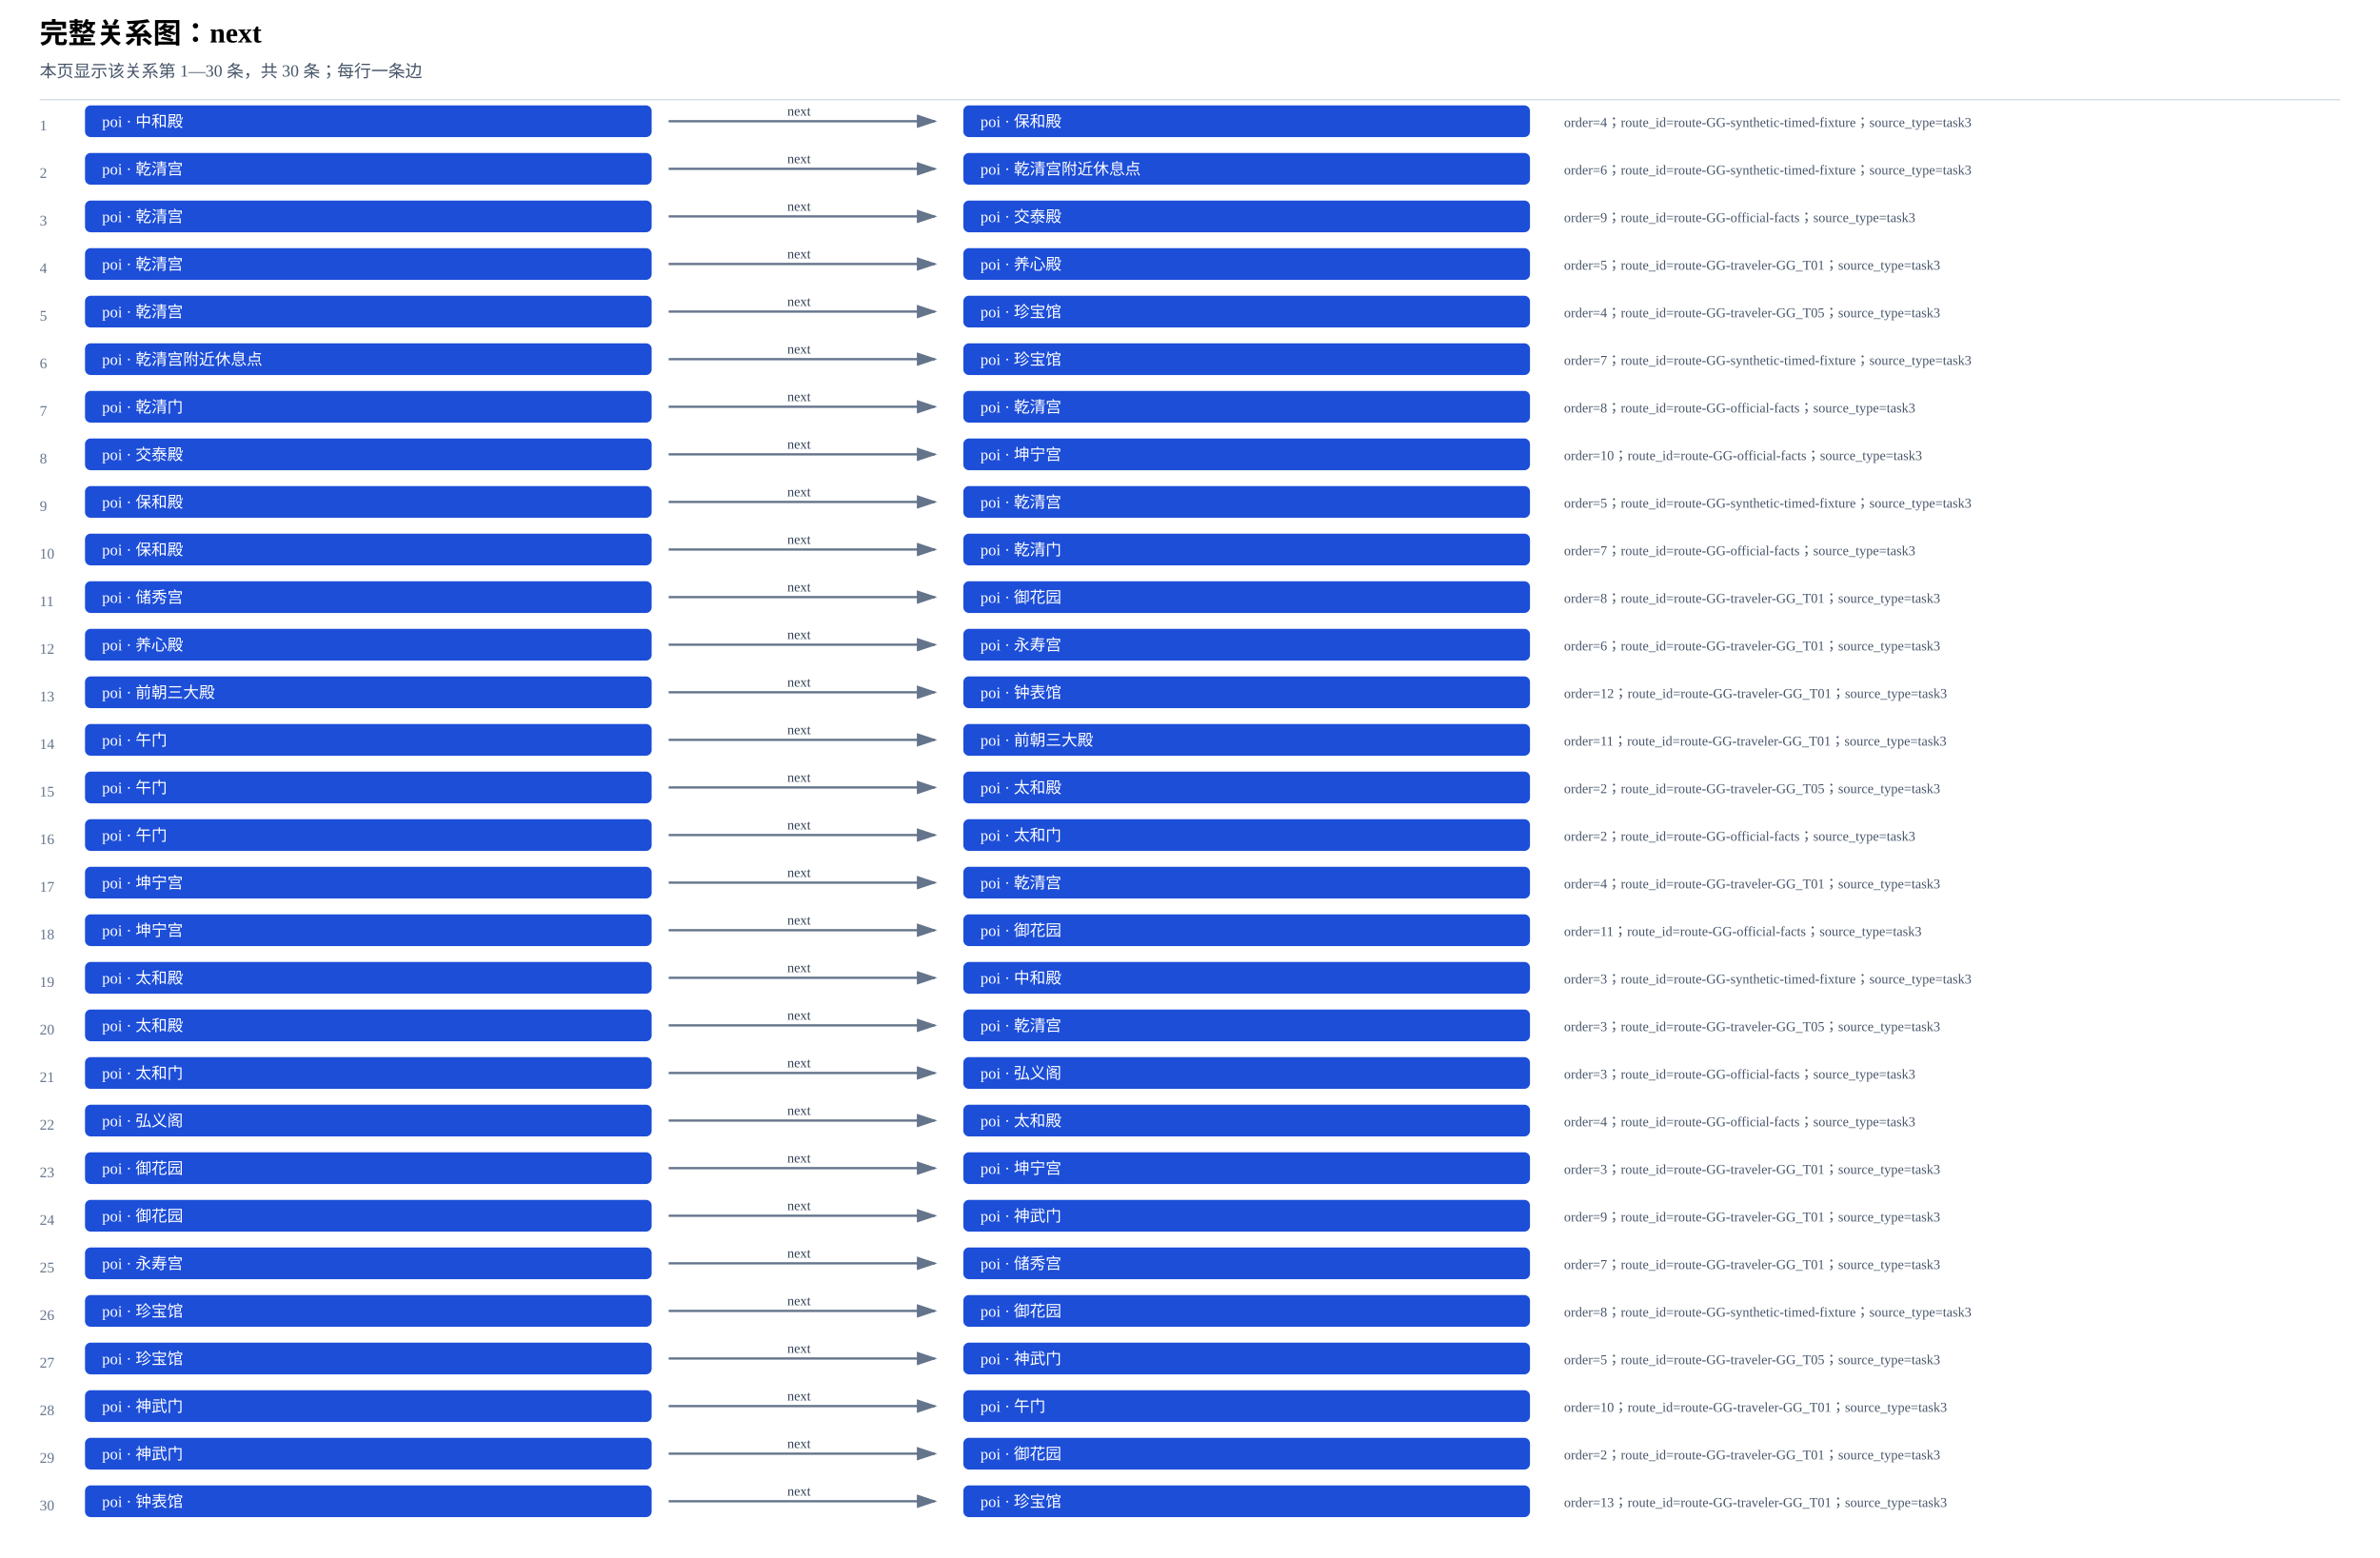
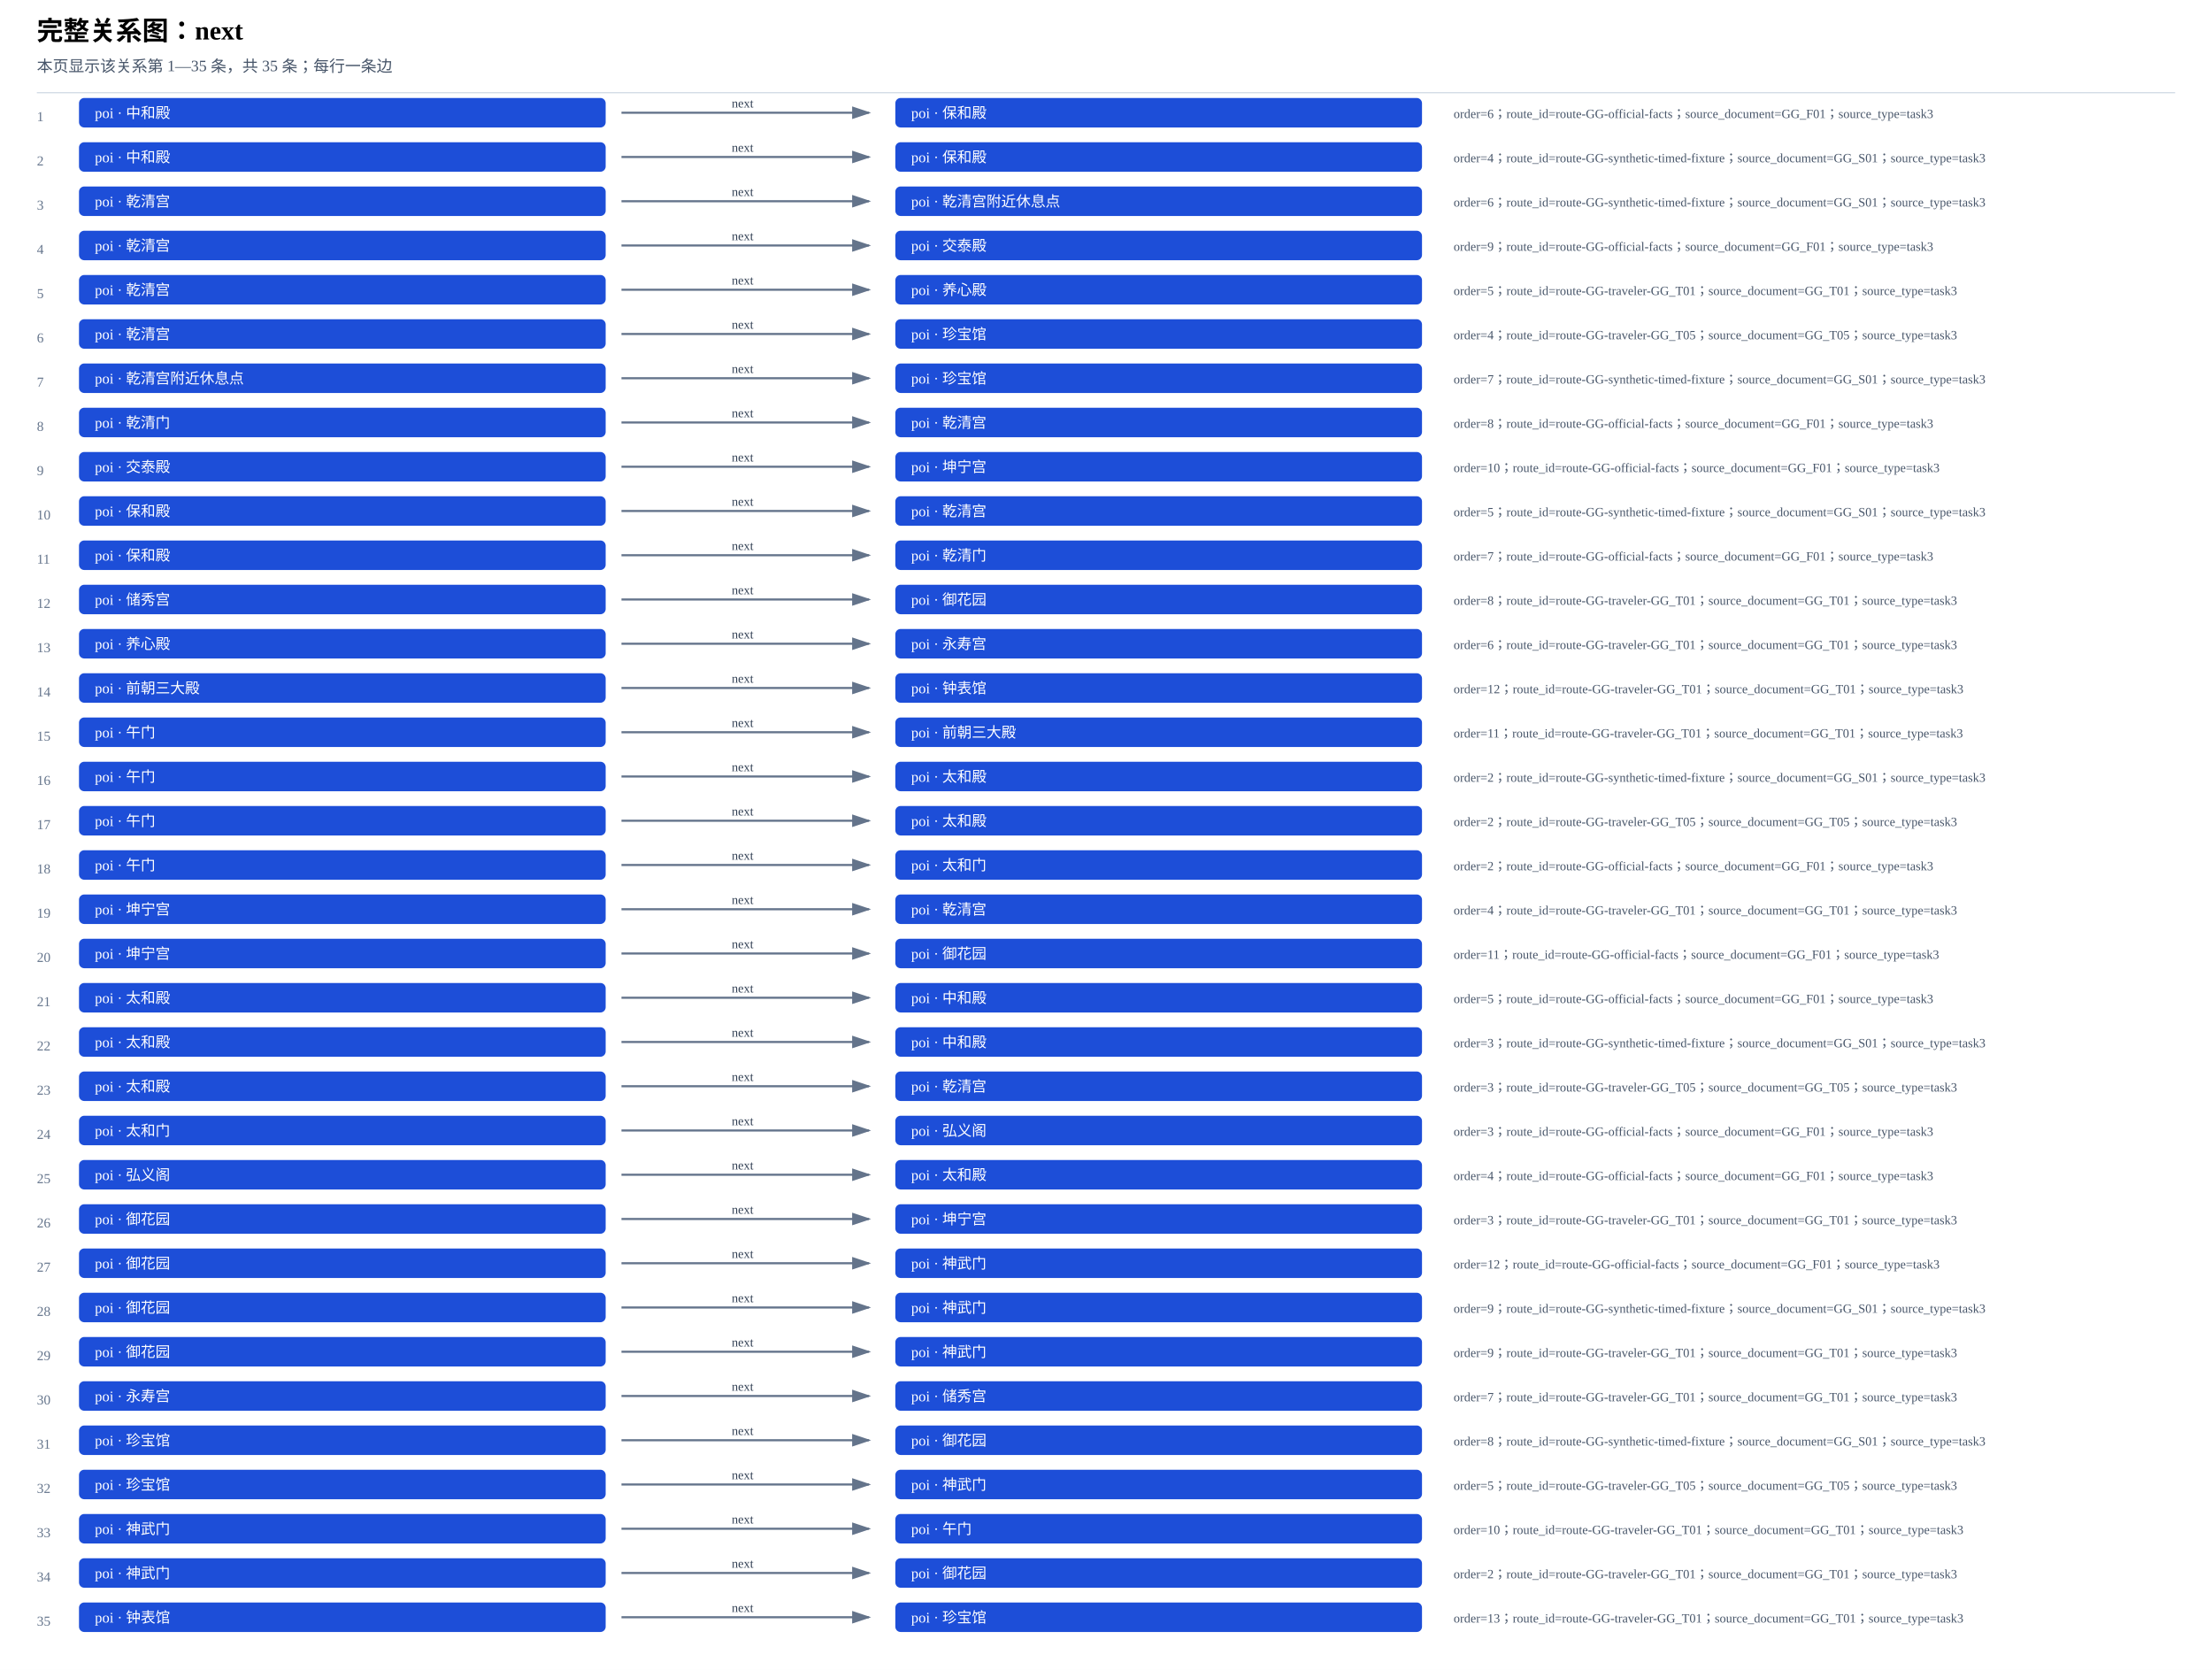
- <svg xmlns="http://www.w3.org/2000/svg" width="2100" height="1375" viewBox="0 0 2100 1375">
+ <svg xmlns="http://www.w3.org/2000/svg" width="2100" height="1585" viewBox="0 0 2100 1585">
  <defs>
    <marker id="edge-arrow" markerWidth="9" markerHeight="9" refX="8" refY="3" orient="auto">
      <path d="M0,0 L0,6 L9,3 z" fill="#64748b" />
    </marker>
  </defs>
  <rect width="100%" height="100%" fill="#ffffff" />
  <text x="35" y="38" font-size="25" font-weight="bold">完整关系图：next</text>
-   <text x="35" y="68" font-size="15" fill="#475569">本页显示该关系第 1—30 条，共 30 条；每行一条边</text>
+   <text x="35" y="68" font-size="15" fill="#475569">本页显示该关系第 1—35 条，共 35 条；每行一条边</text>
  <line x1="35" y1="88" x2="2065" y2="88" stroke="#cbd5e1" />
  <text x="35" y="115" font-size="13" fill="#64748b">1</text>
  <rect x="75" y="93" width="500" height="28" rx="5" fill="#1d4ed8" />
  <text x="90" y="112" font-size="14" fill="white">poi · 中和殿</text>
  <line x1="590" y1="107" x2="825" y2="107" stroke="#64748b" stroke-width="2" marker-end="url(#edge-arrow)" />
  <text x="705" y="102" text-anchor="middle" font-size="12" fill="#334155">next</text>
  <rect x="850" y="93" width="500" height="28" rx="5" fill="#1d4ed8" />
  <text x="865" y="112" font-size="14" fill="white">poi · 保和殿</text>
-   <text x="1380" y="112" font-size="12" fill="#475569">order=4；route_id=route-GG-synthetic-timed-fixture；source_type=task3</text>
+   <text x="1380" y="112" font-size="12" fill="#475569">order=6；route_id=route-GG-official-facts；source_document=GG_F01；source_type=task3</text>
  <text x="35" y="157" font-size="13" fill="#64748b">2</text>
  <rect x="75" y="135" width="500" height="28" rx="5" fill="#1d4ed8" />
-   <text x="90" y="154" font-size="14" fill="white">poi · 乾清宫</text>
+   <text x="90" y="154" font-size="14" fill="white">poi · 中和殿</text>
  <line x1="590" y1="149" x2="825" y2="149" stroke="#64748b" stroke-width="2" marker-end="url(#edge-arrow)" />
  <text x="705" y="144" text-anchor="middle" font-size="12" fill="#334155">next</text>
  <rect x="850" y="135" width="500" height="28" rx="5" fill="#1d4ed8" />
-   <text x="865" y="154" font-size="14" fill="white">poi · 乾清宫附近休息点</text>
-   <text x="1380" y="154" font-size="12" fill="#475569">order=6；route_id=route-GG-synthetic-timed-fixture；source_type=task3</text>
+   <text x="865" y="154" font-size="14" fill="white">poi · 保和殿</text>
+   <text x="1380" y="154" font-size="12" fill="#475569">order=4；route_id=route-GG-synthetic-timed-fixture；source_document=GG_S01；source_type=task3</text>
  <text x="35" y="199" font-size="13" fill="#64748b">3</text>
  <rect x="75" y="177" width="500" height="28" rx="5" fill="#1d4ed8" />
  <text x="90" y="196" font-size="14" fill="white">poi · 乾清宫</text>
  <line x1="590" y1="191" x2="825" y2="191" stroke="#64748b" stroke-width="2" marker-end="url(#edge-arrow)" />
  <text x="705" y="186" text-anchor="middle" font-size="12" fill="#334155">next</text>
  <rect x="850" y="177" width="500" height="28" rx="5" fill="#1d4ed8" />
-   <text x="865" y="196" font-size="14" fill="white">poi · 交泰殿</text>
-   <text x="1380" y="196" font-size="12" fill="#475569">order=9；route_id=route-GG-official-facts；source_type=task3</text>
+   <text x="865" y="196" font-size="14" fill="white">poi · 乾清宫附近休息点</text>
+   <text x="1380" y="196" font-size="12" fill="#475569">order=6；route_id=route-GG-synthetic-timed-fixture；source_document=GG_S01；source_type=task3</text>
  <text x="35" y="241" font-size="13" fill="#64748b">4</text>
  <rect x="75" y="219" width="500" height="28" rx="5" fill="#1d4ed8" />
  <text x="90" y="238" font-size="14" fill="white">poi · 乾清宫</text>
  <line x1="590" y1="233" x2="825" y2="233" stroke="#64748b" stroke-width="2" marker-end="url(#edge-arrow)" />
  <text x="705" y="228" text-anchor="middle" font-size="12" fill="#334155">next</text>
  <rect x="850" y="219" width="500" height="28" rx="5" fill="#1d4ed8" />
-   <text x="865" y="238" font-size="14" fill="white">poi · 养心殿</text>
-   <text x="1380" y="238" font-size="12" fill="#475569">order=5；route_id=route-GG-traveler-GG_T01；source_type=task3</text>
+   <text x="865" y="238" font-size="14" fill="white">poi · 交泰殿</text>
+   <text x="1380" y="238" font-size="12" fill="#475569">order=9；route_id=route-GG-official-facts；source_document=GG_F01；source_type=task3</text>
  <text x="35" y="283" font-size="13" fill="#64748b">5</text>
  <rect x="75" y="261" width="500" height="28" rx="5" fill="#1d4ed8" />
  <text x="90" y="280" font-size="14" fill="white">poi · 乾清宫</text>
  <line x1="590" y1="275" x2="825" y2="275" stroke="#64748b" stroke-width="2" marker-end="url(#edge-arrow)" />
  <text x="705" y="270" text-anchor="middle" font-size="12" fill="#334155">next</text>
  <rect x="850" y="261" width="500" height="28" rx="5" fill="#1d4ed8" />
-   <text x="865" y="280" font-size="14" fill="white">poi · 珍宝馆</text>
-   <text x="1380" y="280" font-size="12" fill="#475569">order=4；route_id=route-GG-traveler-GG_T05；source_type=task3</text>
+   <text x="865" y="280" font-size="14" fill="white">poi · 养心殿</text>
+   <text x="1380" y="280" font-size="12" fill="#475569">order=5；route_id=route-GG-traveler-GG_T01；source_document=GG_T01；source_type=task3</text>
  <text x="35" y="325" font-size="13" fill="#64748b">6</text>
  <rect x="75" y="303" width="500" height="28" rx="5" fill="#1d4ed8" />
-   <text x="90" y="322" font-size="14" fill="white">poi · 乾清宫附近休息点</text>
+   <text x="90" y="322" font-size="14" fill="white">poi · 乾清宫</text>
  <line x1="590" y1="317" x2="825" y2="317" stroke="#64748b" stroke-width="2" marker-end="url(#edge-arrow)" />
  <text x="705" y="312" text-anchor="middle" font-size="12" fill="#334155">next</text>
  <rect x="850" y="303" width="500" height="28" rx="5" fill="#1d4ed8" />
  <text x="865" y="322" font-size="14" fill="white">poi · 珍宝馆</text>
-   <text x="1380" y="322" font-size="12" fill="#475569">order=7；route_id=route-GG-synthetic-timed-fixture；source_type=task3</text>
+   <text x="1380" y="322" font-size="12" fill="#475569">order=4；route_id=route-GG-traveler-GG_T05；source_document=GG_T05；source_type=task3</text>
  <text x="35" y="367" font-size="13" fill="#64748b">7</text>
  <rect x="75" y="345" width="500" height="28" rx="5" fill="#1d4ed8" />
-   <text x="90" y="364" font-size="14" fill="white">poi · 乾清门</text>
+   <text x="90" y="364" font-size="14" fill="white">poi · 乾清宫附近休息点</text>
  <line x1="590" y1="359" x2="825" y2="359" stroke="#64748b" stroke-width="2" marker-end="url(#edge-arrow)" />
  <text x="705" y="354" text-anchor="middle" font-size="12" fill="#334155">next</text>
  <rect x="850" y="345" width="500" height="28" rx="5" fill="#1d4ed8" />
-   <text x="865" y="364" font-size="14" fill="white">poi · 乾清宫</text>
-   <text x="1380" y="364" font-size="12" fill="#475569">order=8；route_id=route-GG-official-facts；source_type=task3</text>
+   <text x="865" y="364" font-size="14" fill="white">poi · 珍宝馆</text>
+   <text x="1380" y="364" font-size="12" fill="#475569">order=7；route_id=route-GG-synthetic-timed-fixture；source_document=GG_S01；source_type=task3</text>
  <text x="35" y="409" font-size="13" fill="#64748b">8</text>
  <rect x="75" y="387" width="500" height="28" rx="5" fill="#1d4ed8" />
-   <text x="90" y="406" font-size="14" fill="white">poi · 交泰殿</text>
+   <text x="90" y="406" font-size="14" fill="white">poi · 乾清门</text>
  <line x1="590" y1="401" x2="825" y2="401" stroke="#64748b" stroke-width="2" marker-end="url(#edge-arrow)" />
  <text x="705" y="396" text-anchor="middle" font-size="12" fill="#334155">next</text>
  <rect x="850" y="387" width="500" height="28" rx="5" fill="#1d4ed8" />
-   <text x="865" y="406" font-size="14" fill="white">poi · 坤宁宫</text>
-   <text x="1380" y="406" font-size="12" fill="#475569">order=10；route_id=route-GG-official-facts；source_type=task3</text>
+   <text x="865" y="406" font-size="14" fill="white">poi · 乾清宫</text>
+   <text x="1380" y="406" font-size="12" fill="#475569">order=8；route_id=route-GG-official-facts；source_document=GG_F01；source_type=task3</text>
  <text x="35" y="451" font-size="13" fill="#64748b">9</text>
  <rect x="75" y="429" width="500" height="28" rx="5" fill="#1d4ed8" />
-   <text x="90" y="448" font-size="14" fill="white">poi · 保和殿</text>
+   <text x="90" y="448" font-size="14" fill="white">poi · 交泰殿</text>
  <line x1="590" y1="443" x2="825" y2="443" stroke="#64748b" stroke-width="2" marker-end="url(#edge-arrow)" />
  <text x="705" y="438" text-anchor="middle" font-size="12" fill="#334155">next</text>
  <rect x="850" y="429" width="500" height="28" rx="5" fill="#1d4ed8" />
-   <text x="865" y="448" font-size="14" fill="white">poi · 乾清宫</text>
-   <text x="1380" y="448" font-size="12" fill="#475569">order=5；route_id=route-GG-synthetic-timed-fixture；source_type=task3</text>
+   <text x="865" y="448" font-size="14" fill="white">poi · 坤宁宫</text>
+   <text x="1380" y="448" font-size="12" fill="#475569">order=10；route_id=route-GG-official-facts；source_document=GG_F01；source_type=task3</text>
  <text x="35" y="493" font-size="13" fill="#64748b">10</text>
  <rect x="75" y="471" width="500" height="28" rx="5" fill="#1d4ed8" />
  <text x="90" y="490" font-size="14" fill="white">poi · 保和殿</text>
  <line x1="590" y1="485" x2="825" y2="485" stroke="#64748b" stroke-width="2" marker-end="url(#edge-arrow)" />
  <text x="705" y="480" text-anchor="middle" font-size="12" fill="#334155">next</text>
  <rect x="850" y="471" width="500" height="28" rx="5" fill="#1d4ed8" />
-   <text x="865" y="490" font-size="14" fill="white">poi · 乾清门</text>
-   <text x="1380" y="490" font-size="12" fill="#475569">order=7；route_id=route-GG-official-facts；source_type=task3</text>
+   <text x="865" y="490" font-size="14" fill="white">poi · 乾清宫</text>
+   <text x="1380" y="490" font-size="12" fill="#475569">order=5；route_id=route-GG-synthetic-timed-fixture；source_document=GG_S01；source_type=task3</text>
  <text x="35" y="535" font-size="13" fill="#64748b">11</text>
  <rect x="75" y="513" width="500" height="28" rx="5" fill="#1d4ed8" />
-   <text x="90" y="532" font-size="14" fill="white">poi · 储秀宫</text>
+   <text x="90" y="532" font-size="14" fill="white">poi · 保和殿</text>
  <line x1="590" y1="527" x2="825" y2="527" stroke="#64748b" stroke-width="2" marker-end="url(#edge-arrow)" />
  <text x="705" y="522" text-anchor="middle" font-size="12" fill="#334155">next</text>
  <rect x="850" y="513" width="500" height="28" rx="5" fill="#1d4ed8" />
-   <text x="865" y="532" font-size="14" fill="white">poi · 御花园</text>
-   <text x="1380" y="532" font-size="12" fill="#475569">order=8；route_id=route-GG-traveler-GG_T01；source_type=task3</text>
+   <text x="865" y="532" font-size="14" fill="white">poi · 乾清门</text>
+   <text x="1380" y="532" font-size="12" fill="#475569">order=7；route_id=route-GG-official-facts；source_document=GG_F01；source_type=task3</text>
  <text x="35" y="577" font-size="13" fill="#64748b">12</text>
  <rect x="75" y="555" width="500" height="28" rx="5" fill="#1d4ed8" />
-   <text x="90" y="574" font-size="14" fill="white">poi · 养心殿</text>
+   <text x="90" y="574" font-size="14" fill="white">poi · 储秀宫</text>
  <line x1="590" y1="569" x2="825" y2="569" stroke="#64748b" stroke-width="2" marker-end="url(#edge-arrow)" />
  <text x="705" y="564" text-anchor="middle" font-size="12" fill="#334155">next</text>
  <rect x="850" y="555" width="500" height="28" rx="5" fill="#1d4ed8" />
-   <text x="865" y="574" font-size="14" fill="white">poi · 永寿宫</text>
-   <text x="1380" y="574" font-size="12" fill="#475569">order=6；route_id=route-GG-traveler-GG_T01；source_type=task3</text>
+   <text x="865" y="574" font-size="14" fill="white">poi · 御花园</text>
+   <text x="1380" y="574" font-size="12" fill="#475569">order=8；route_id=route-GG-traveler-GG_T01；source_document=GG_T01；source_type=task3</text>
  <text x="35" y="619" font-size="13" fill="#64748b">13</text>
  <rect x="75" y="597" width="500" height="28" rx="5" fill="#1d4ed8" />
-   <text x="90" y="616" font-size="14" fill="white">poi · 前朝三大殿</text>
+   <text x="90" y="616" font-size="14" fill="white">poi · 养心殿</text>
  <line x1="590" y1="611" x2="825" y2="611" stroke="#64748b" stroke-width="2" marker-end="url(#edge-arrow)" />
  <text x="705" y="606" text-anchor="middle" font-size="12" fill="#334155">next</text>
  <rect x="850" y="597" width="500" height="28" rx="5" fill="#1d4ed8" />
-   <text x="865" y="616" font-size="14" fill="white">poi · 钟表馆</text>
-   <text x="1380" y="616" font-size="12" fill="#475569">order=12；route_id=route-GG-traveler-GG_T01；source_type=task3</text>
+   <text x="865" y="616" font-size="14" fill="white">poi · 永寿宫</text>
+   <text x="1380" y="616" font-size="12" fill="#475569">order=6；route_id=route-GG-traveler-GG_T01；source_document=GG_T01；source_type=task3</text>
  <text x="35" y="661" font-size="13" fill="#64748b">14</text>
  <rect x="75" y="639" width="500" height="28" rx="5" fill="#1d4ed8" />
-   <text x="90" y="658" font-size="14" fill="white">poi · 午门</text>
+   <text x="90" y="658" font-size="14" fill="white">poi · 前朝三大殿</text>
  <line x1="590" y1="653" x2="825" y2="653" stroke="#64748b" stroke-width="2" marker-end="url(#edge-arrow)" />
  <text x="705" y="648" text-anchor="middle" font-size="12" fill="#334155">next</text>
  <rect x="850" y="639" width="500" height="28" rx="5" fill="#1d4ed8" />
-   <text x="865" y="658" font-size="14" fill="white">poi · 前朝三大殿</text>
-   <text x="1380" y="658" font-size="12" fill="#475569">order=11；route_id=route-GG-traveler-GG_T01；source_type=task3</text>
+   <text x="865" y="658" font-size="14" fill="white">poi · 钟表馆</text>
+   <text x="1380" y="658" font-size="12" fill="#475569">order=12；route_id=route-GG-traveler-GG_T01；source_document=GG_T01；source_type=task3</text>
  <text x="35" y="703" font-size="13" fill="#64748b">15</text>
  <rect x="75" y="681" width="500" height="28" rx="5" fill="#1d4ed8" />
  <text x="90" y="700" font-size="14" fill="white">poi · 午门</text>
  <line x1="590" y1="695" x2="825" y2="695" stroke="#64748b" stroke-width="2" marker-end="url(#edge-arrow)" />
  <text x="705" y="690" text-anchor="middle" font-size="12" fill="#334155">next</text>
  <rect x="850" y="681" width="500" height="28" rx="5" fill="#1d4ed8" />
-   <text x="865" y="700" font-size="14" fill="white">poi · 太和殿</text>
-   <text x="1380" y="700" font-size="12" fill="#475569">order=2；route_id=route-GG-traveler-GG_T05；source_type=task3</text>
+   <text x="865" y="700" font-size="14" fill="white">poi · 前朝三大殿</text>
+   <text x="1380" y="700" font-size="12" fill="#475569">order=11；route_id=route-GG-traveler-GG_T01；source_document=GG_T01；source_type=task3</text>
  <text x="35" y="745" font-size="13" fill="#64748b">16</text>
  <rect x="75" y="723" width="500" height="28" rx="5" fill="#1d4ed8" />
  <text x="90" y="742" font-size="14" fill="white">poi · 午门</text>
  <line x1="590" y1="737" x2="825" y2="737" stroke="#64748b" stroke-width="2" marker-end="url(#edge-arrow)" />
  <text x="705" y="732" text-anchor="middle" font-size="12" fill="#334155">next</text>
  <rect x="850" y="723" width="500" height="28" rx="5" fill="#1d4ed8" />
-   <text x="865" y="742" font-size="14" fill="white">poi · 太和门</text>
-   <text x="1380" y="742" font-size="12" fill="#475569">order=2；route_id=route-GG-official-facts；source_type=task3</text>
+   <text x="865" y="742" font-size="14" fill="white">poi · 太和殿</text>
+   <text x="1380" y="742" font-size="12" fill="#475569">order=2；route_id=route-GG-synthetic-timed-fixture；source_document=GG_S01；source_type=task3</text>
  <text x="35" y="787" font-size="13" fill="#64748b">17</text>
  <rect x="75" y="765" width="500" height="28" rx="5" fill="#1d4ed8" />
-   <text x="90" y="784" font-size="14" fill="white">poi · 坤宁宫</text>
+   <text x="90" y="784" font-size="14" fill="white">poi · 午门</text>
  <line x1="590" y1="779" x2="825" y2="779" stroke="#64748b" stroke-width="2" marker-end="url(#edge-arrow)" />
  <text x="705" y="774" text-anchor="middle" font-size="12" fill="#334155">next</text>
  <rect x="850" y="765" width="500" height="28" rx="5" fill="#1d4ed8" />
-   <text x="865" y="784" font-size="14" fill="white">poi · 乾清宫</text>
-   <text x="1380" y="784" font-size="12" fill="#475569">order=4；route_id=route-GG-traveler-GG_T01；source_type=task3</text>
+   <text x="865" y="784" font-size="14" fill="white">poi · 太和殿</text>
+   <text x="1380" y="784" font-size="12" fill="#475569">order=2；route_id=route-GG-traveler-GG_T05；source_document=GG_T05；source_type=task3</text>
  <text x="35" y="829" font-size="13" fill="#64748b">18</text>
  <rect x="75" y="807" width="500" height="28" rx="5" fill="#1d4ed8" />
-   <text x="90" y="826" font-size="14" fill="white">poi · 坤宁宫</text>
+   <text x="90" y="826" font-size="14" fill="white">poi · 午门</text>
  <line x1="590" y1="821" x2="825" y2="821" stroke="#64748b" stroke-width="2" marker-end="url(#edge-arrow)" />
  <text x="705" y="816" text-anchor="middle" font-size="12" fill="#334155">next</text>
  <rect x="850" y="807" width="500" height="28" rx="5" fill="#1d4ed8" />
-   <text x="865" y="826" font-size="14" fill="white">poi · 御花园</text>
-   <text x="1380" y="826" font-size="12" fill="#475569">order=11；route_id=route-GG-official-facts；source_type=task3</text>
+   <text x="865" y="826" font-size="14" fill="white">poi · 太和门</text>
+   <text x="1380" y="826" font-size="12" fill="#475569">order=2；route_id=route-GG-official-facts；source_document=GG_F01；source_type=task3</text>
  <text x="35" y="871" font-size="13" fill="#64748b">19</text>
  <rect x="75" y="849" width="500" height="28" rx="5" fill="#1d4ed8" />
-   <text x="90" y="868" font-size="14" fill="white">poi · 太和殿</text>
+   <text x="90" y="868" font-size="14" fill="white">poi · 坤宁宫</text>
  <line x1="590" y1="863" x2="825" y2="863" stroke="#64748b" stroke-width="2" marker-end="url(#edge-arrow)" />
  <text x="705" y="858" text-anchor="middle" font-size="12" fill="#334155">next</text>
  <rect x="850" y="849" width="500" height="28" rx="5" fill="#1d4ed8" />
-   <text x="865" y="868" font-size="14" fill="white">poi · 中和殿</text>
-   <text x="1380" y="868" font-size="12" fill="#475569">order=3；route_id=route-GG-synthetic-timed-fixture；source_type=task3</text>
+   <text x="865" y="868" font-size="14" fill="white">poi · 乾清宫</text>
+   <text x="1380" y="868" font-size="12" fill="#475569">order=4；route_id=route-GG-traveler-GG_T01；source_document=GG_T01；source_type=task3</text>
  <text x="35" y="913" font-size="13" fill="#64748b">20</text>
  <rect x="75" y="891" width="500" height="28" rx="5" fill="#1d4ed8" />
-   <text x="90" y="910" font-size="14" fill="white">poi · 太和殿</text>
+   <text x="90" y="910" font-size="14" fill="white">poi · 坤宁宫</text>
  <line x1="590" y1="905" x2="825" y2="905" stroke="#64748b" stroke-width="2" marker-end="url(#edge-arrow)" />
  <text x="705" y="900" text-anchor="middle" font-size="12" fill="#334155">next</text>
  <rect x="850" y="891" width="500" height="28" rx="5" fill="#1d4ed8" />
-   <text x="865" y="910" font-size="14" fill="white">poi · 乾清宫</text>
-   <text x="1380" y="910" font-size="12" fill="#475569">order=3；route_id=route-GG-traveler-GG_T05；source_type=task3</text>
+   <text x="865" y="910" font-size="14" fill="white">poi · 御花园</text>
+   <text x="1380" y="910" font-size="12" fill="#475569">order=11；route_id=route-GG-official-facts；source_document=GG_F01；source_type=task3</text>
  <text x="35" y="955" font-size="13" fill="#64748b">21</text>
  <rect x="75" y="933" width="500" height="28" rx="5" fill="#1d4ed8" />
-   <text x="90" y="952" font-size="14" fill="white">poi · 太和门</text>
+   <text x="90" y="952" font-size="14" fill="white">poi · 太和殿</text>
  <line x1="590" y1="947" x2="825" y2="947" stroke="#64748b" stroke-width="2" marker-end="url(#edge-arrow)" />
  <text x="705" y="942" text-anchor="middle" font-size="12" fill="#334155">next</text>
  <rect x="850" y="933" width="500" height="28" rx="5" fill="#1d4ed8" />
-   <text x="865" y="952" font-size="14" fill="white">poi · 弘义阁</text>
-   <text x="1380" y="952" font-size="12" fill="#475569">order=3；route_id=route-GG-official-facts；source_type=task3</text>
+   <text x="865" y="952" font-size="14" fill="white">poi · 中和殿</text>
+   <text x="1380" y="952" font-size="12" fill="#475569">order=5；route_id=route-GG-official-facts；source_document=GG_F01；source_type=task3</text>
  <text x="35" y="997" font-size="13" fill="#64748b">22</text>
  <rect x="75" y="975" width="500" height="28" rx="5" fill="#1d4ed8" />
-   <text x="90" y="994" font-size="14" fill="white">poi · 弘义阁</text>
+   <text x="90" y="994" font-size="14" fill="white">poi · 太和殿</text>
  <line x1="590" y1="989" x2="825" y2="989" stroke="#64748b" stroke-width="2" marker-end="url(#edge-arrow)" />
  <text x="705" y="984" text-anchor="middle" font-size="12" fill="#334155">next</text>
  <rect x="850" y="975" width="500" height="28" rx="5" fill="#1d4ed8" />
-   <text x="865" y="994" font-size="14" fill="white">poi · 太和殿</text>
-   <text x="1380" y="994" font-size="12" fill="#475569">order=4；route_id=route-GG-official-facts；source_type=task3</text>
+   <text x="865" y="994" font-size="14" fill="white">poi · 中和殿</text>
+   <text x="1380" y="994" font-size="12" fill="#475569">order=3；route_id=route-GG-synthetic-timed-fixture；source_document=GG_S01；source_type=task3</text>
  <text x="35" y="1039" font-size="13" fill="#64748b">23</text>
  <rect x="75" y="1017" width="500" height="28" rx="5" fill="#1d4ed8" />
-   <text x="90" y="1036" font-size="14" fill="white">poi · 御花园</text>
+   <text x="90" y="1036" font-size="14" fill="white">poi · 太和殿</text>
  <line x1="590" y1="1031" x2="825" y2="1031" stroke="#64748b" stroke-width="2" marker-end="url(#edge-arrow)" />
  <text x="705" y="1026" text-anchor="middle" font-size="12" fill="#334155">next</text>
  <rect x="850" y="1017" width="500" height="28" rx="5" fill="#1d4ed8" />
-   <text x="865" y="1036" font-size="14" fill="white">poi · 坤宁宫</text>
-   <text x="1380" y="1036" font-size="12" fill="#475569">order=3；route_id=route-GG-traveler-GG_T01；source_type=task3</text>
+   <text x="865" y="1036" font-size="14" fill="white">poi · 乾清宫</text>
+   <text x="1380" y="1036" font-size="12" fill="#475569">order=3；route_id=route-GG-traveler-GG_T05；source_document=GG_T05；source_type=task3</text>
  <text x="35" y="1081" font-size="13" fill="#64748b">24</text>
  <rect x="75" y="1059" width="500" height="28" rx="5" fill="#1d4ed8" />
-   <text x="90" y="1078" font-size="14" fill="white">poi · 御花园</text>
+   <text x="90" y="1078" font-size="14" fill="white">poi · 太和门</text>
  <line x1="590" y1="1073" x2="825" y2="1073" stroke="#64748b" stroke-width="2" marker-end="url(#edge-arrow)" />
  <text x="705" y="1068" text-anchor="middle" font-size="12" fill="#334155">next</text>
  <rect x="850" y="1059" width="500" height="28" rx="5" fill="#1d4ed8" />
-   <text x="865" y="1078" font-size="14" fill="white">poi · 神武门</text>
-   <text x="1380" y="1078" font-size="12" fill="#475569">order=9；route_id=route-GG-traveler-GG_T01；source_type=task3</text>
+   <text x="865" y="1078" font-size="14" fill="white">poi · 弘义阁</text>
+   <text x="1380" y="1078" font-size="12" fill="#475569">order=3；route_id=route-GG-official-facts；source_document=GG_F01；source_type=task3</text>
  <text x="35" y="1123" font-size="13" fill="#64748b">25</text>
  <rect x="75" y="1101" width="500" height="28" rx="5" fill="#1d4ed8" />
-   <text x="90" y="1120" font-size="14" fill="white">poi · 永寿宫</text>
+   <text x="90" y="1120" font-size="14" fill="white">poi · 弘义阁</text>
  <line x1="590" y1="1115" x2="825" y2="1115" stroke="#64748b" stroke-width="2" marker-end="url(#edge-arrow)" />
  <text x="705" y="1110" text-anchor="middle" font-size="12" fill="#334155">next</text>
  <rect x="850" y="1101" width="500" height="28" rx="5" fill="#1d4ed8" />
-   <text x="865" y="1120" font-size="14" fill="white">poi · 储秀宫</text>
-   <text x="1380" y="1120" font-size="12" fill="#475569">order=7；route_id=route-GG-traveler-GG_T01；source_type=task3</text>
+   <text x="865" y="1120" font-size="14" fill="white">poi · 太和殿</text>
+   <text x="1380" y="1120" font-size="12" fill="#475569">order=4；route_id=route-GG-official-facts；source_document=GG_F01；source_type=task3</text>
  <text x="35" y="1165" font-size="13" fill="#64748b">26</text>
  <rect x="75" y="1143" width="500" height="28" rx="5" fill="#1d4ed8" />
-   <text x="90" y="1162" font-size="14" fill="white">poi · 珍宝馆</text>
+   <text x="90" y="1162" font-size="14" fill="white">poi · 御花园</text>
  <line x1="590" y1="1157" x2="825" y2="1157" stroke="#64748b" stroke-width="2" marker-end="url(#edge-arrow)" />
  <text x="705" y="1152" text-anchor="middle" font-size="12" fill="#334155">next</text>
  <rect x="850" y="1143" width="500" height="28" rx="5" fill="#1d4ed8" />
-   <text x="865" y="1162" font-size="14" fill="white">poi · 御花园</text>
-   <text x="1380" y="1162" font-size="12" fill="#475569">order=8；route_id=route-GG-synthetic-timed-fixture；source_type=task3</text>
+   <text x="865" y="1162" font-size="14" fill="white">poi · 坤宁宫</text>
+   <text x="1380" y="1162" font-size="12" fill="#475569">order=3；route_id=route-GG-traveler-GG_T01；source_document=GG_T01；source_type=task3</text>
  <text x="35" y="1207" font-size="13" fill="#64748b">27</text>
  <rect x="75" y="1185" width="500" height="28" rx="5" fill="#1d4ed8" />
-   <text x="90" y="1204" font-size="14" fill="white">poi · 珍宝馆</text>
+   <text x="90" y="1204" font-size="14" fill="white">poi · 御花园</text>
  <line x1="590" y1="1199" x2="825" y2="1199" stroke="#64748b" stroke-width="2" marker-end="url(#edge-arrow)" />
  <text x="705" y="1194" text-anchor="middle" font-size="12" fill="#334155">next</text>
  <rect x="850" y="1185" width="500" height="28" rx="5" fill="#1d4ed8" />
  <text x="865" y="1204" font-size="14" fill="white">poi · 神武门</text>
-   <text x="1380" y="1204" font-size="12" fill="#475569">order=5；route_id=route-GG-traveler-GG_T05；source_type=task3</text>
+   <text x="1380" y="1204" font-size="12" fill="#475569">order=12；route_id=route-GG-official-facts；source_document=GG_F01；source_type=task3</text>
  <text x="35" y="1249" font-size="13" fill="#64748b">28</text>
  <rect x="75" y="1227" width="500" height="28" rx="5" fill="#1d4ed8" />
-   <text x="90" y="1246" font-size="14" fill="white">poi · 神武门</text>
+   <text x="90" y="1246" font-size="14" fill="white">poi · 御花园</text>
  <line x1="590" y1="1241" x2="825" y2="1241" stroke="#64748b" stroke-width="2" marker-end="url(#edge-arrow)" />
  <text x="705" y="1236" text-anchor="middle" font-size="12" fill="#334155">next</text>
  <rect x="850" y="1227" width="500" height="28" rx="5" fill="#1d4ed8" />
-   <text x="865" y="1246" font-size="14" fill="white">poi · 午门</text>
-   <text x="1380" y="1246" font-size="12" fill="#475569">order=10；route_id=route-GG-traveler-GG_T01；source_type=task3</text>
+   <text x="865" y="1246" font-size="14" fill="white">poi · 神武门</text>
+   <text x="1380" y="1246" font-size="12" fill="#475569">order=9；route_id=route-GG-synthetic-timed-fixture；source_document=GG_S01；source_type=task3</text>
  <text x="35" y="1291" font-size="13" fill="#64748b">29</text>
  <rect x="75" y="1269" width="500" height="28" rx="5" fill="#1d4ed8" />
-   <text x="90" y="1288" font-size="14" fill="white">poi · 神武门</text>
+   <text x="90" y="1288" font-size="14" fill="white">poi · 御花园</text>
  <line x1="590" y1="1283" x2="825" y2="1283" stroke="#64748b" stroke-width="2" marker-end="url(#edge-arrow)" />
  <text x="705" y="1278" text-anchor="middle" font-size="12" fill="#334155">next</text>
  <rect x="850" y="1269" width="500" height="28" rx="5" fill="#1d4ed8" />
-   <text x="865" y="1288" font-size="14" fill="white">poi · 御花园</text>
-   <text x="1380" y="1288" font-size="12" fill="#475569">order=2；route_id=route-GG-traveler-GG_T01；source_type=task3</text>
+   <text x="865" y="1288" font-size="14" fill="white">poi · 神武门</text>
+   <text x="1380" y="1288" font-size="12" fill="#475569">order=9；route_id=route-GG-traveler-GG_T01；source_document=GG_T01；source_type=task3</text>
  <text x="35" y="1333" font-size="13" fill="#64748b">30</text>
  <rect x="75" y="1311" width="500" height="28" rx="5" fill="#1d4ed8" />
-   <text x="90" y="1330" font-size="14" fill="white">poi · 钟表馆</text>
+   <text x="90" y="1330" font-size="14" fill="white">poi · 永寿宫</text>
  <line x1="590" y1="1325" x2="825" y2="1325" stroke="#64748b" stroke-width="2" marker-end="url(#edge-arrow)" />
  <text x="705" y="1320" text-anchor="middle" font-size="12" fill="#334155">next</text>
  <rect x="850" y="1311" width="500" height="28" rx="5" fill="#1d4ed8" />
-   <text x="865" y="1330" font-size="14" fill="white">poi · 珍宝馆</text>
-   <text x="1380" y="1330" font-size="12" fill="#475569">order=13；route_id=route-GG-traveler-GG_T01；source_type=task3</text>
+   <text x="865" y="1330" font-size="14" fill="white">poi · 储秀宫</text>
+   <text x="1380" y="1330" font-size="12" fill="#475569">order=7；route_id=route-GG-traveler-GG_T01；source_document=GG_T01；source_type=task3</text>
+   <text x="35" y="1375" font-size="13" fill="#64748b">31</text>
+   <rect x="75" y="1353" width="500" height="28" rx="5" fill="#1d4ed8" />
+   <text x="90" y="1372" font-size="14" fill="white">poi · 珍宝馆</text>
+   <line x1="590" y1="1367" x2="825" y2="1367" stroke="#64748b" stroke-width="2" marker-end="url(#edge-arrow)" />
+   <text x="705" y="1362" text-anchor="middle" font-size="12" fill="#334155">next</text>
+   <rect x="850" y="1353" width="500" height="28" rx="5" fill="#1d4ed8" />
+   <text x="865" y="1372" font-size="14" fill="white">poi · 御花园</text>
+   <text x="1380" y="1372" font-size="12" fill="#475569">order=8；route_id=route-GG-synthetic-timed-fixture；source_document=GG_S01；source_type=task3</text>
+   <text x="35" y="1417" font-size="13" fill="#64748b">32</text>
+   <rect x="75" y="1395" width="500" height="28" rx="5" fill="#1d4ed8" />
+   <text x="90" y="1414" font-size="14" fill="white">poi · 珍宝馆</text>
+   <line x1="590" y1="1409" x2="825" y2="1409" stroke="#64748b" stroke-width="2" marker-end="url(#edge-arrow)" />
+   <text x="705" y="1404" text-anchor="middle" font-size="12" fill="#334155">next</text>
+   <rect x="850" y="1395" width="500" height="28" rx="5" fill="#1d4ed8" />
+   <text x="865" y="1414" font-size="14" fill="white">poi · 神武门</text>
+   <text x="1380" y="1414" font-size="12" fill="#475569">order=5；route_id=route-GG-traveler-GG_T05；source_document=GG_T05；source_type=task3</text>
+   <text x="35" y="1459" font-size="13" fill="#64748b">33</text>
+   <rect x="75" y="1437" width="500" height="28" rx="5" fill="#1d4ed8" />
+   <text x="90" y="1456" font-size="14" fill="white">poi · 神武门</text>
+   <line x1="590" y1="1451" x2="825" y2="1451" stroke="#64748b" stroke-width="2" marker-end="url(#edge-arrow)" />
+   <text x="705" y="1446" text-anchor="middle" font-size="12" fill="#334155">next</text>
+   <rect x="850" y="1437" width="500" height="28" rx="5" fill="#1d4ed8" />
+   <text x="865" y="1456" font-size="14" fill="white">poi · 午门</text>
+   <text x="1380" y="1456" font-size="12" fill="#475569">order=10；route_id=route-GG-traveler-GG_T01；source_document=GG_T01；source_type=task3</text>
+   <text x="35" y="1501" font-size="13" fill="#64748b">34</text>
+   <rect x="75" y="1479" width="500" height="28" rx="5" fill="#1d4ed8" />
+   <text x="90" y="1498" font-size="14" fill="white">poi · 神武门</text>
+   <line x1="590" y1="1493" x2="825" y2="1493" stroke="#64748b" stroke-width="2" marker-end="url(#edge-arrow)" />
+   <text x="705" y="1488" text-anchor="middle" font-size="12" fill="#334155">next</text>
+   <rect x="850" y="1479" width="500" height="28" rx="5" fill="#1d4ed8" />
+   <text x="865" y="1498" font-size="14" fill="white">poi · 御花园</text>
+   <text x="1380" y="1498" font-size="12" fill="#475569">order=2；route_id=route-GG-traveler-GG_T01；source_document=GG_T01；source_type=task3</text>
+   <text x="35" y="1543" font-size="13" fill="#64748b">35</text>
+   <rect x="75" y="1521" width="500" height="28" rx="5" fill="#1d4ed8" />
+   <text x="90" y="1540" font-size="14" fill="white">poi · 钟表馆</text>
+   <line x1="590" y1="1535" x2="825" y2="1535" stroke="#64748b" stroke-width="2" marker-end="url(#edge-arrow)" />
+   <text x="705" y="1530" text-anchor="middle" font-size="12" fill="#334155">next</text>
+   <rect x="850" y="1521" width="500" height="28" rx="5" fill="#1d4ed8" />
+   <text x="865" y="1540" font-size="14" fill="white">poi · 珍宝馆</text>
+   <text x="1380" y="1540" font-size="12" fill="#475569">order=13；route_id=route-GG-traveler-GG_T01；source_document=GG_T01；source_type=task3</text>
</svg>
